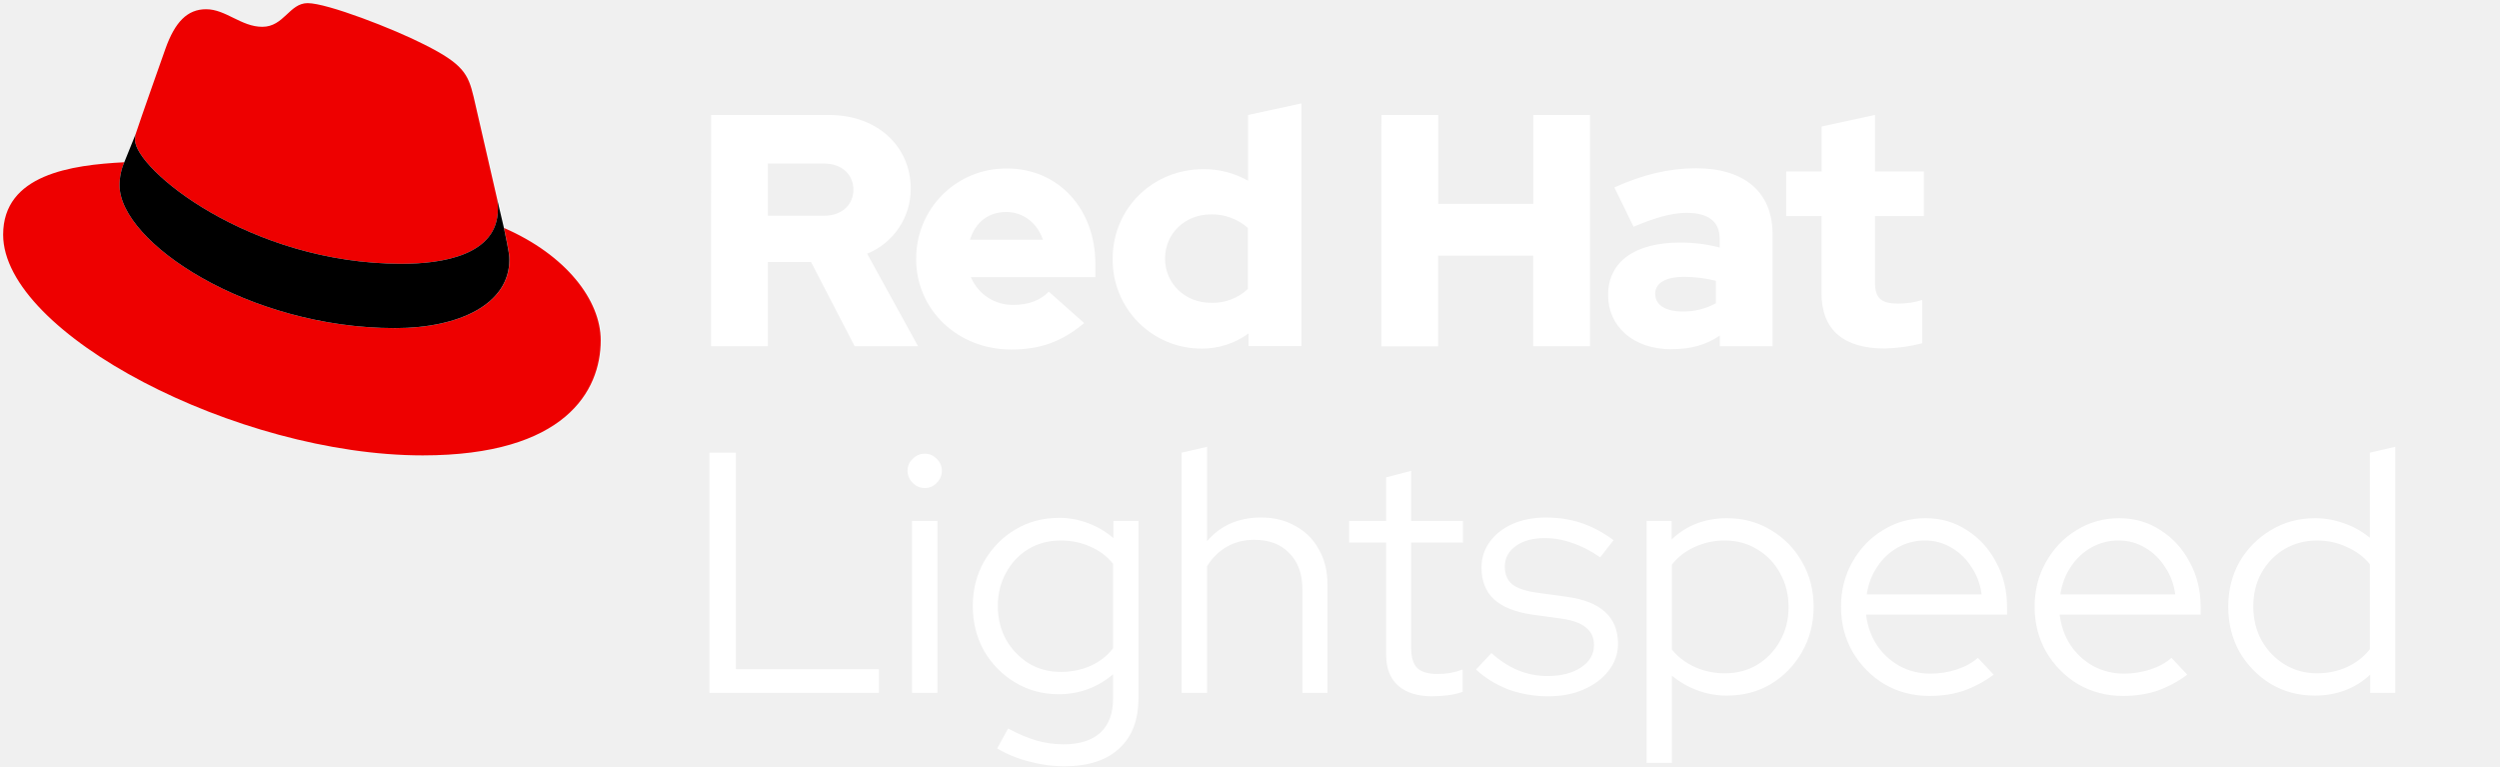
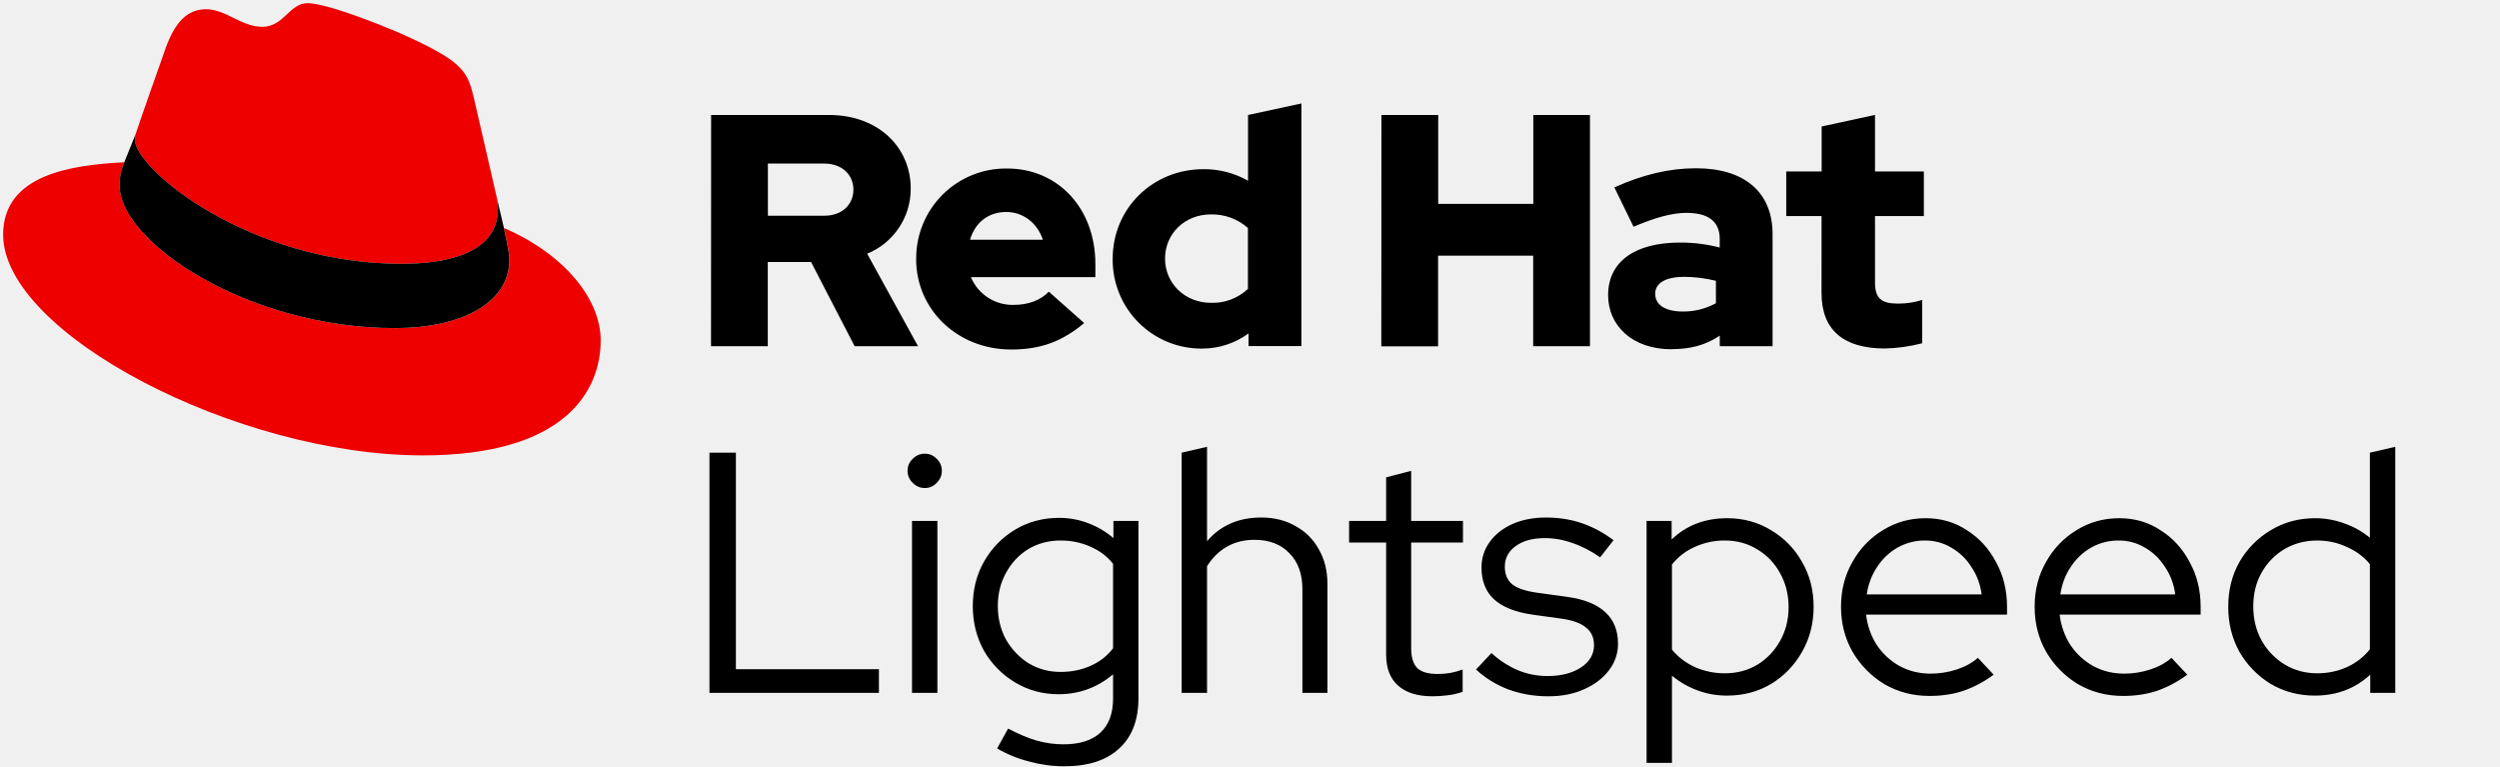
<svg xmlns="http://www.w3.org/2000/svg" fill="none" viewBox="0 0 261 80">
  <path fill="#E00" d="M41.967 27.541c4.102 0 10.036-.846 10.036-5.724a4.587 4.587 0 0 0-.102-1.122l-2.442-10.61c-.564-2.334-1.06-3.393-5.158-5.442-3.19-1.63-10.118-4.315-12.17-4.315-1.908 0-2.476 2.472-4.738 2.472-2.19 0-3.816-1.836-5.865-1.836-1.968 0-3.25 1.341-4.24 4.099 0 0-2.757 7.777-3.111 8.904a2.109 2.109 0 0 0-.079.636c0 3.024 11.912 12.938 27.869 12.938Zm10.672-3.744c.567 2.685.567 2.967.567 3.321 0 4.59-5.16 7.138-11.944 7.138-15.36-.003-28.777-8.977-28.777-14.912 0-.826.168-1.644.495-2.403C7.465 17.22.328 18.211.328 24.5c0 10.32 24.455 23.042 43.82 23.042 14.845 0 18.59-6.714 18.59-12.016 0-4.17-3.607-8.905-10.109-11.731" />
  <path fill="#000" d="M52.63 23.794c.567 2.685.567 2.967.567 3.321 0 4.59-5.16 7.138-11.944 7.138-15.351 0-28.768-8.974-28.768-14.909 0-.826.168-1.644.495-2.403l1.2-2.97c-.059.205-.086.419-.082.633 0 3.022 11.912 12.937 27.87 12.937 4.101 0 10.035-.846 10.035-5.724a4.592 4.592 0 0 0-.101-1.122l.728 3.099Z" />
-   <path fill="#fff" d="M190.242 30.59c0 3.898 2.345 5.793 6.62 5.793a17.08 17.08 0 0 0 3.898-.55v-4.518a8.146 8.146 0 0 1-2.518.38c-1.76 0-2.413-.55-2.413-2.207v-6.93h5.102V17.9h-5.102V12l-5.573 1.206v4.695h-3.699v4.656h3.689l-.004 8.033Zm-17.377.105c0-1.207 1.21-1.794 3.036-1.794 1.117.007 2.228.146 3.312.414v2.344a7.052 7.052 0 0 1-3.476.862c-1.79 0-2.862-.688-2.862-1.826m1.705 5.757c1.967 0 3.554-.413 5.036-1.413v1.105h5.515V24.452c0-4.446-2.997-6.885-7.997-6.885-2.793 0-5.554.656-8.524 2l2 4.105c2.137-.898 3.934-1.45 5.518-1.45 2.295 0 3.482.896 3.482 2.725v.895a16.242 16.242 0 0 0-4.138-.518c-4.692 0-7.518 1.968-7.518 5.486 0 3.206 2.551 5.652 6.62 5.652m-30.309-.308h5.931v-9.46h9.932v9.45h5.931V12.006h-5.918v9.276h-9.931v-9.276h-5.932l-.013 24.148Zm-22.587-9.148c0-2.623 2.069-4.623 4.794-4.623a5.644 5.644 0 0 1 3.862 1.417v6.364a5.36 5.36 0 0 1-3.862 1.449c-2.689 0-4.794-2-4.794-4.62m8.725 9.138h5.518V10.8l-5.574 1.206v6.863a9.276 9.276 0 0 0-4.655-1.207c-5.309 0-9.482 4.102-9.482 9.344a9.26 9.26 0 0 0 9.298 9.387 8.236 8.236 0 0 0 4.895-1.583v1.321Zm-25.308-14c1.757 0 3.239 1.138 3.826 2.895h-7.61c.551-1.826 1.931-2.895 3.794-2.895m-9.423 4.908c0 5.312 4.344 9.45 9.928 9.45 3.068 0 5.311-.83 7.623-2.761l-3.692-3.279c-.863.898-2.138 1.38-3.653 1.38a4.716 4.716 0 0 1-4.485-2.895h13v-1.377c0-5.793-3.895-9.964-9.207-9.964a9.367 9.367 0 0 0-9.508 9.446m-9.626-9.964c1.967 0 3.069 1.24 3.069 2.725s-1.105 2.724-3.069 2.724H80.2v-5.449h5.862ZM74.26 36.145h5.93V27.35h4.516l4.554 8.793h6.62l-5.312-9.656a7.302 7.302 0 0 0 4.55-6.793c0-4.344-3.412-7.689-8.524-7.689H74.27l-.01 24.138ZM241.748 72.62c-1.671 0-3.2-.405-4.585-1.217a9.472 9.472 0 0 1-3.26-3.332c-.788-1.409-1.182-2.985-1.182-4.729 0-1.743.394-3.307 1.182-4.693a9.177 9.177 0 0 1 3.26-3.295c1.385-.836 2.925-1.254 4.621-1.254 1.051 0 2.066.179 3.045.537a8.537 8.537 0 0 1 2.687 1.505v-8.885l2.651-.609v25.686h-2.615v-1.898c-1.576 1.456-3.511 2.185-5.804 2.185Zm.251-2.328c1.123 0 2.161-.215 3.117-.645.979-.453 1.779-1.074 2.4-1.863V58.9c-.621-.764-1.421-1.361-2.4-1.791-.956-.454-1.994-.68-3.117-.68-1.242 0-2.376.298-3.403.895a6.628 6.628 0 0 0-2.4 2.472c-.574 1.027-.86 2.197-.86 3.51 0 1.314.286 2.496.86 3.547a6.912 6.912 0 0 0 2.4 2.508c1.027.62 2.161.931 3.403.931ZM221.742 72.656c-1.719 0-3.284-.406-4.693-1.218a9.566 9.566 0 0 1-3.331-3.367c-.812-1.41-1.218-2.985-1.218-4.729 0-1.72.394-3.272 1.182-4.657.788-1.409 1.851-2.52 3.188-3.332 1.337-.835 2.83-1.253 4.478-1.253 1.6 0 3.033.418 4.299 1.253 1.29.813 2.305 1.923 3.045 3.332.764 1.385 1.146 2.938 1.146 4.657v.824h-14.723c.143 1.17.513 2.221 1.11 3.153a6.906 6.906 0 0 0 2.4 2.22c.98.526 2.054.789 3.225.789.931 0 1.839-.144 2.722-.43.884-.287 1.624-.693 2.221-1.218l1.648 1.755a11.862 11.862 0 0 1-3.152 1.684c-1.075.358-2.257.537-3.547.537Zm-6.556-10.604h12.001c-.143-1.074-.501-2.03-1.074-2.865-.55-.86-1.242-1.529-2.078-2.006a5.263 5.263 0 0 0-2.759-.753 5.73 5.73 0 0 0-2.83.717 6.151 6.151 0 0 0-2.149 2.006c-.573.836-.944 1.803-1.111 2.901ZM201.521 72.656c-1.719 0-3.283-.406-4.693-1.218a9.574 9.574 0 0 1-3.331-3.367c-.812-1.41-1.218-2.985-1.218-4.729 0-1.72.394-3.272 1.182-4.657.788-1.409 1.851-2.52 3.188-3.332 1.338-.835 2.83-1.253 4.478-1.253 1.6 0 3.033.418 4.299 1.253 1.29.813 2.305 1.923 3.045 3.332.764 1.385 1.147 2.938 1.147 4.657v.824h-14.724c.143 1.17.513 2.221 1.11 3.153a6.909 6.909 0 0 0 2.401 2.22c.979.526 2.054.789 3.224.789.931 0 1.839-.144 2.722-.43.884-.287 1.624-.693 2.222-1.218l1.647 1.755a11.847 11.847 0 0 1-3.152 1.684c-1.075.358-2.257.537-3.547.537Zm-6.555-10.604h12.001c-.144-1.074-.502-2.03-1.075-2.865a5.95 5.95 0 0 0-2.078-2.006 5.26 5.26 0 0 0-2.758-.753 5.728 5.728 0 0 0-2.83.717 6.154 6.154 0 0 0-2.15 2.006c-.573.836-.943 1.803-1.11 2.901ZM171.972 79.642V54.386h2.615v1.935c1.553-1.481 3.487-2.221 5.804-2.221 1.695 0 3.224.418 4.585 1.253a8.889 8.889 0 0 1 3.224 3.296c.812 1.385 1.218 2.95 1.218 4.693 0 1.744-.406 3.32-1.218 4.729a9.167 9.167 0 0 1-3.224 3.332c-1.361.811-2.901 1.218-4.621 1.218a8.793 8.793 0 0 1-3.045-.538 9.139 9.139 0 0 1-2.687-1.54v9.099h-2.651Zm8.168-9.35c1.266 0 2.4-.299 3.403-.896a6.715 6.715 0 0 0 2.365-2.471c.597-1.051.895-2.233.895-3.547s-.298-2.496-.895-3.547a6.371 6.371 0 0 0-2.365-2.471c-1.003-.621-2.137-.932-3.403-.932a7.404 7.404 0 0 0-3.152.68 6.188 6.188 0 0 0-2.365 1.828v8.884c.621.764 1.421 1.373 2.4 1.827a7.67 7.67 0 0 0 3.117.645ZM161.717 72.693c-1.481 0-2.878-.24-4.192-.717-1.289-.501-2.412-1.194-3.367-2.078l1.612-1.72a9.775 9.775 0 0 0 2.758 1.792 8.142 8.142 0 0 0 3.081.609c1.433 0 2.603-.299 3.511-.896.907-.597 1.361-1.373 1.361-2.328 0-.788-.275-1.397-.824-1.827-.525-.454-1.361-.765-2.507-.932l-3.117-.43c-1.791-.262-3.129-.8-4.012-1.612-.86-.812-1.29-1.91-1.29-3.295 0-1.004.286-1.9.86-2.687.573-.788 1.361-1.41 2.364-1.863 1.027-.454 2.197-.68 3.511-.68 1.313 0 2.543.19 3.69.572 1.146.383 2.268.98 3.367 1.792l-1.397 1.79c-1.003-.692-1.982-1.193-2.938-1.504a8.416 8.416 0 0 0-2.866-.501c-1.241 0-2.244.274-3.009.824-.764.549-1.146 1.265-1.146 2.15 0 .811.263 1.432.788 1.862.525.406 1.373.693 2.544.86l3.116.43c1.791.238 3.129.764 4.012 1.576.908.812 1.362 1.922 1.362 3.331 0 1.028-.323 1.959-.967 2.795-.645.836-1.517 1.492-2.616 1.97-1.074.478-2.304.717-3.689.717ZM149.608 72.692c-1.553 0-2.747-.37-3.583-1.111-.836-.74-1.254-1.815-1.254-3.224V56.642h-3.869v-2.256h3.869v-4.55l2.615-.68v5.23h5.41v2.256h-5.41v11.034c0 .956.215 1.648.645 2.078.43.406 1.135.609 2.114.609a7.25 7.25 0 0 0 1.325-.108 7.54 7.54 0 0 0 1.29-.358v2.329a6.954 6.954 0 0 1-1.54.358 12.48 12.48 0 0 1-1.612.108ZM123.415 72.334V47.257l2.651-.609V56.5c1.409-1.648 3.295-2.472 5.66-2.472 1.361 0 2.555.299 3.582.896a5.981 5.981 0 0 1 2.436 2.436c.597 1.027.896 2.233.896 3.618v11.356h-2.615V61.515c0-1.6-.454-2.854-1.362-3.761-.883-.932-2.101-1.397-3.654-1.397-1.075 0-2.03.239-2.866.716-.836.478-1.528 1.158-2.077 2.042v13.22h-2.651ZM111.165 80c-1.242 0-2.472-.167-3.69-.502a12.52 12.52 0 0 1-3.332-1.36l1.146-2.079c1.075.573 2.066.992 2.974 1.254a10.25 10.25 0 0 0 2.794.394c1.696 0 2.985-.406 3.869-1.218.884-.812 1.326-2.006 1.326-3.582v-2.508c-1.648 1.385-3.547 2.078-5.696 2.078-1.648 0-3.153-.406-4.514-1.218a9.17 9.17 0 0 1-3.26-3.296c-.788-1.409-1.182-2.973-1.182-4.693 0-1.72.394-3.272 1.182-4.657.812-1.409 1.898-2.52 3.26-3.331 1.361-.813 2.89-1.218 4.585-1.218 1.027 0 2.018.179 2.974.537a8.741 8.741 0 0 1 2.686 1.576v-1.791h2.616V72.87c0 2.293-.669 4.048-2.007 5.266-1.337 1.242-3.248 1.863-5.731 1.863Zm-.394-9.852c1.146 0 2.197-.215 3.152-.644.955-.43 1.732-1.04 2.329-1.828v-8.812c-.597-.764-1.386-1.361-2.365-1.791-.955-.43-1.994-.645-3.116-.645-1.242 0-2.365.298-3.368.895-.979.597-1.755 1.422-2.328 2.472-.574 1.027-.86 2.186-.86 3.475 0 1.29.286 2.46.86 3.511a7.11 7.11 0 0 0 2.364 2.472c1.003.597 2.114.895 3.332.895ZM95.252 72.335V54.388h2.651v17.947h-2.65Zm1.326-21.386c-.478 0-.896-.18-1.254-.538-.358-.358-.537-.776-.537-1.254 0-.501.179-.92.537-1.253.358-.359.776-.538 1.254-.538.501 0 .92.18 1.254.538.358.334.537.752.537 1.253 0 .478-.18.896-.537 1.254a1.644 1.644 0 0 1-1.254.538ZM74.098 72.334V47.257h2.759v22.605h14.938v2.472H74.098Z" />
+   <path fill="#000" d="M190.242 30.59c0 3.898 2.345 5.793 6.62 5.793a17.08 17.08 0 0 0 3.898-.55v-4.518a8.146 8.146 0 0 1-2.518.38c-1.76 0-2.413-.55-2.413-2.207v-6.93h5.102V17.9h-5.102V12l-5.573 1.206v4.695h-3.699v4.656h3.689l-.004 8.033Zm-17.377.105c0-1.207 1.21-1.794 3.036-1.794 1.117.007 2.228.146 3.312.414v2.344a7.052 7.052 0 0 1-3.476.862c-1.79 0-2.862-.688-2.862-1.826m1.705 5.757c1.967 0 3.554-.413 5.036-1.413v1.105h5.515V24.452c0-4.446-2.997-6.885-7.997-6.885-2.793 0-5.554.656-8.524 2l2 4.105c2.137-.898 3.934-1.45 5.518-1.45 2.295 0 3.482.896 3.482 2.725v.895a16.242 16.242 0 0 0-4.138-.518c-4.692 0-7.518 1.968-7.518 5.486 0 3.206 2.551 5.652 6.62 5.652m-30.309-.308h5.931v-9.46h9.932v9.45h5.931V12.006h-5.918v9.276h-9.931v-9.276h-5.932l-.013 24.148Zm-22.587-9.148c0-2.623 2.069-4.623 4.794-4.623a5.644 5.644 0 0 1 3.862 1.417v6.364a5.36 5.36 0 0 1-3.862 1.449c-2.689 0-4.794-2-4.794-4.62m8.725 9.138h5.518V10.8l-5.574 1.206v6.863a9.276 9.276 0 0 0-4.655-1.207c-5.309 0-9.482 4.102-9.482 9.344a9.26 9.26 0 0 0 9.298 9.387 8.236 8.236 0 0 0 4.895-1.583v1.321Zm-25.308-14c1.757 0 3.239 1.138 3.826 2.895h-7.61c.551-1.826 1.931-2.895 3.794-2.895m-9.423 4.908c0 5.312 4.344 9.45 9.928 9.45 3.068 0 5.311-.83 7.623-2.761l-3.692-3.279c-.863.898-2.138 1.38-3.653 1.38a4.716 4.716 0 0 1-4.485-2.895h13v-1.377c0-5.793-3.895-9.964-9.207-9.964a9.367 9.367 0 0 0-9.508 9.446m-9.626-9.964c1.967 0 3.069 1.24 3.069 2.725s-1.105 2.724-3.069 2.724H80.2v-5.449h5.862ZM74.26 36.145h5.93V27.35h4.516l4.554 8.793h6.62l-5.312-9.656a7.302 7.302 0 0 0 4.55-6.793c0-4.344-3.412-7.689-8.524-7.689H74.27l-.01 24.138ZM241.748 72.62c-1.671 0-3.2-.405-4.585-1.217a9.472 9.472 0 0 1-3.26-3.332c-.788-1.409-1.182-2.985-1.182-4.729 0-1.743.394-3.307 1.182-4.693a9.177 9.177 0 0 1 3.26-3.295c1.385-.836 2.925-1.254 4.621-1.254 1.051 0 2.066.179 3.045.537a8.537 8.537 0 0 1 2.687 1.505v-8.885l2.651-.609v25.686h-2.615v-1.898c-1.576 1.456-3.511 2.185-5.804 2.185Zm.251-2.328c1.123 0 2.161-.215 3.117-.645.979-.453 1.779-1.074 2.4-1.863V58.9c-.621-.764-1.421-1.361-2.4-1.791-.956-.454-1.994-.68-3.117-.68-1.242 0-2.376.298-3.403.895a6.628 6.628 0 0 0-2.4 2.472c-.574 1.027-.86 2.197-.86 3.51 0 1.314.286 2.496.86 3.547a6.912 6.912 0 0 0 2.4 2.508c1.027.62 2.161.931 3.403.931ZM221.742 72.656c-1.719 0-3.284-.406-4.693-1.218a9.566 9.566 0 0 1-3.331-3.367c-.812-1.41-1.218-2.985-1.218-4.729 0-1.72.394-3.272 1.182-4.657.788-1.409 1.851-2.52 3.188-3.332 1.337-.835 2.83-1.253 4.478-1.253 1.6 0 3.033.418 4.299 1.253 1.29.813 2.305 1.923 3.045 3.332.764 1.385 1.146 2.938 1.146 4.657v.824h-14.723c.143 1.17.513 2.221 1.11 3.153a6.906 6.906 0 0 0 2.4 2.22c.98.526 2.054.789 3.225.789.931 0 1.839-.144 2.722-.43.884-.287 1.624-.693 2.221-1.218l1.648 1.755a11.862 11.862 0 0 1-3.152 1.684c-1.075.358-2.257.537-3.547.537Zm-6.556-10.604h12.001c-.143-1.074-.501-2.03-1.074-2.865-.55-.86-1.242-1.529-2.078-2.006a5.263 5.263 0 0 0-2.759-.753 5.73 5.73 0 0 0-2.83.717 6.151 6.151 0 0 0-2.149 2.006c-.573.836-.944 1.803-1.111 2.901ZM201.521 72.656c-1.719 0-3.283-.406-4.693-1.218a9.574 9.574 0 0 1-3.331-3.367c-.812-1.41-1.218-2.985-1.218-4.729 0-1.72.394-3.272 1.182-4.657.788-1.409 1.851-2.52 3.188-3.332 1.338-.835 2.83-1.253 4.478-1.253 1.6 0 3.033.418 4.299 1.253 1.29.813 2.305 1.923 3.045 3.332.764 1.385 1.147 2.938 1.147 4.657v.824h-14.724c.143 1.17.513 2.221 1.11 3.153a6.909 6.909 0 0 0 2.401 2.22c.979.526 2.054.789 3.224.789.931 0 1.839-.144 2.722-.43.884-.287 1.624-.693 2.222-1.218l1.647 1.755a11.847 11.847 0 0 1-3.152 1.684c-1.075.358-2.257.537-3.547.537Zm-6.555-10.604h12.001c-.144-1.074-.502-2.03-1.075-2.865a5.95 5.95 0 0 0-2.078-2.006 5.26 5.26 0 0 0-2.758-.753 5.728 5.728 0 0 0-2.83.717 6.154 6.154 0 0 0-2.15 2.006c-.573.836-.943 1.803-1.11 2.901ZM171.972 79.642V54.386h2.615v1.935c1.553-1.481 3.487-2.221 5.804-2.221 1.695 0 3.224.418 4.585 1.253a8.889 8.889 0 0 1 3.224 3.296c.812 1.385 1.218 2.95 1.218 4.693 0 1.744-.406 3.32-1.218 4.729a9.167 9.167 0 0 1-3.224 3.332c-1.361.811-2.901 1.218-4.621 1.218a8.793 8.793 0 0 1-3.045-.538 9.139 9.139 0 0 1-2.687-1.54v9.099h-2.651Zm8.168-9.35c1.266 0 2.4-.299 3.403-.896a6.715 6.715 0 0 0 2.365-2.471c.597-1.051.895-2.233.895-3.547s-.298-2.496-.895-3.547a6.371 6.371 0 0 0-2.365-2.471c-1.003-.621-2.137-.932-3.403-.932a7.404 7.404 0 0 0-3.152.68 6.188 6.188 0 0 0-2.365 1.828v8.884c.621.764 1.421 1.373 2.4 1.827a7.67 7.67 0 0 0 3.117.645ZM161.717 72.693c-1.481 0-2.878-.24-4.192-.717-1.289-.501-2.412-1.194-3.367-2.078l1.612-1.72a9.775 9.775 0 0 0 2.758 1.792 8.142 8.142 0 0 0 3.081.609c1.433 0 2.603-.299 3.511-.896.907-.597 1.361-1.373 1.361-2.328 0-.788-.275-1.397-.824-1.827-.525-.454-1.361-.765-2.507-.932l-3.117-.43c-1.791-.262-3.129-.8-4.012-1.612-.86-.812-1.29-1.91-1.29-3.295 0-1.004.286-1.9.86-2.687.573-.788 1.361-1.41 2.364-1.863 1.027-.454 2.197-.68 3.511-.68 1.313 0 2.543.19 3.69.572 1.146.383 2.268.98 3.367 1.792l-1.397 1.79c-1.003-.692-1.982-1.193-2.938-1.504a8.416 8.416 0 0 0-2.866-.501c-1.241 0-2.244.274-3.009.824-.764.549-1.146 1.265-1.146 2.15 0 .811.263 1.432.788 1.862.525.406 1.373.693 2.544.86l3.116.43c1.791.238 3.129.764 4.012 1.576.908.812 1.362 1.922 1.362 3.331 0 1.028-.323 1.959-.967 2.795-.645.836-1.517 1.492-2.616 1.97-1.074.478-2.304.717-3.689.717ZM149.608 72.692c-1.553 0-2.747-.37-3.583-1.111-.836-.74-1.254-1.815-1.254-3.224V56.642h-3.869v-2.256h3.869v-4.55l2.615-.68v5.23h5.41v2.256h-5.41v11.034c0 .956.215 1.648.645 2.078.43.406 1.135.609 2.114.609a7.25 7.25 0 0 0 1.325-.108 7.54 7.54 0 0 0 1.29-.358v2.329a6.954 6.954 0 0 1-1.54.358 12.48 12.48 0 0 1-1.612.108ZM123.415 72.334V47.257l2.651-.609V56.5c1.409-1.648 3.295-2.472 5.66-2.472 1.361 0 2.555.299 3.582.896a5.981 5.981 0 0 1 2.436 2.436c.597 1.027.896 2.233.896 3.618v11.356h-2.615V61.515c0-1.6-.454-2.854-1.362-3.761-.883-.932-2.101-1.397-3.654-1.397-1.075 0-2.03.239-2.866.716-.836.478-1.528 1.158-2.077 2.042v13.22h-2.651ZM111.165 80c-1.242 0-2.472-.167-3.69-.502a12.52 12.52 0 0 1-3.332-1.36l1.146-2.079c1.075.573 2.066.992 2.974 1.254a10.25 10.25 0 0 0 2.794.394c1.696 0 2.985-.406 3.869-1.218.884-.812 1.326-2.006 1.326-3.582v-2.508c-1.648 1.385-3.547 2.078-5.696 2.078-1.648 0-3.153-.406-4.514-1.218a9.17 9.17 0 0 1-3.26-3.296c-.788-1.409-1.182-2.973-1.182-4.693 0-1.72.394-3.272 1.182-4.657.812-1.409 1.898-2.52 3.26-3.331 1.361-.813 2.89-1.218 4.585-1.218 1.027 0 2.018.179 2.974.537a8.741 8.741 0 0 1 2.686 1.576v-1.791h2.616V72.87c0 2.293-.669 4.048-2.007 5.266-1.337 1.242-3.248 1.863-5.731 1.863Zm-.394-9.852c1.146 0 2.197-.215 3.152-.644.955-.43 1.732-1.04 2.329-1.828v-8.812c-.597-.764-1.386-1.361-2.365-1.791-.955-.43-1.994-.645-3.116-.645-1.242 0-2.365.298-3.368.895-.979.597-1.755 1.422-2.328 2.472-.574 1.027-.86 2.186-.86 3.475 0 1.29.286 2.46.86 3.511a7.11 7.11 0 0 0 2.364 2.472c1.003.597 2.114.895 3.332.895ZM95.252 72.335V54.388h2.651v17.947h-2.65Zm1.326-21.386c-.478 0-.896-.18-1.254-.538-.358-.358-.537-.776-.537-1.254 0-.501.179-.92.537-1.253.358-.359.776-.538 1.254-.538.501 0 .92.18 1.254.538.358.334.537.752.537 1.253 0 .478-.18.896-.537 1.254a1.644 1.644 0 0 1-1.254.538ZM74.098 72.334V47.257h2.759v22.605h14.938v2.472H74.098Z" />
</svg>
